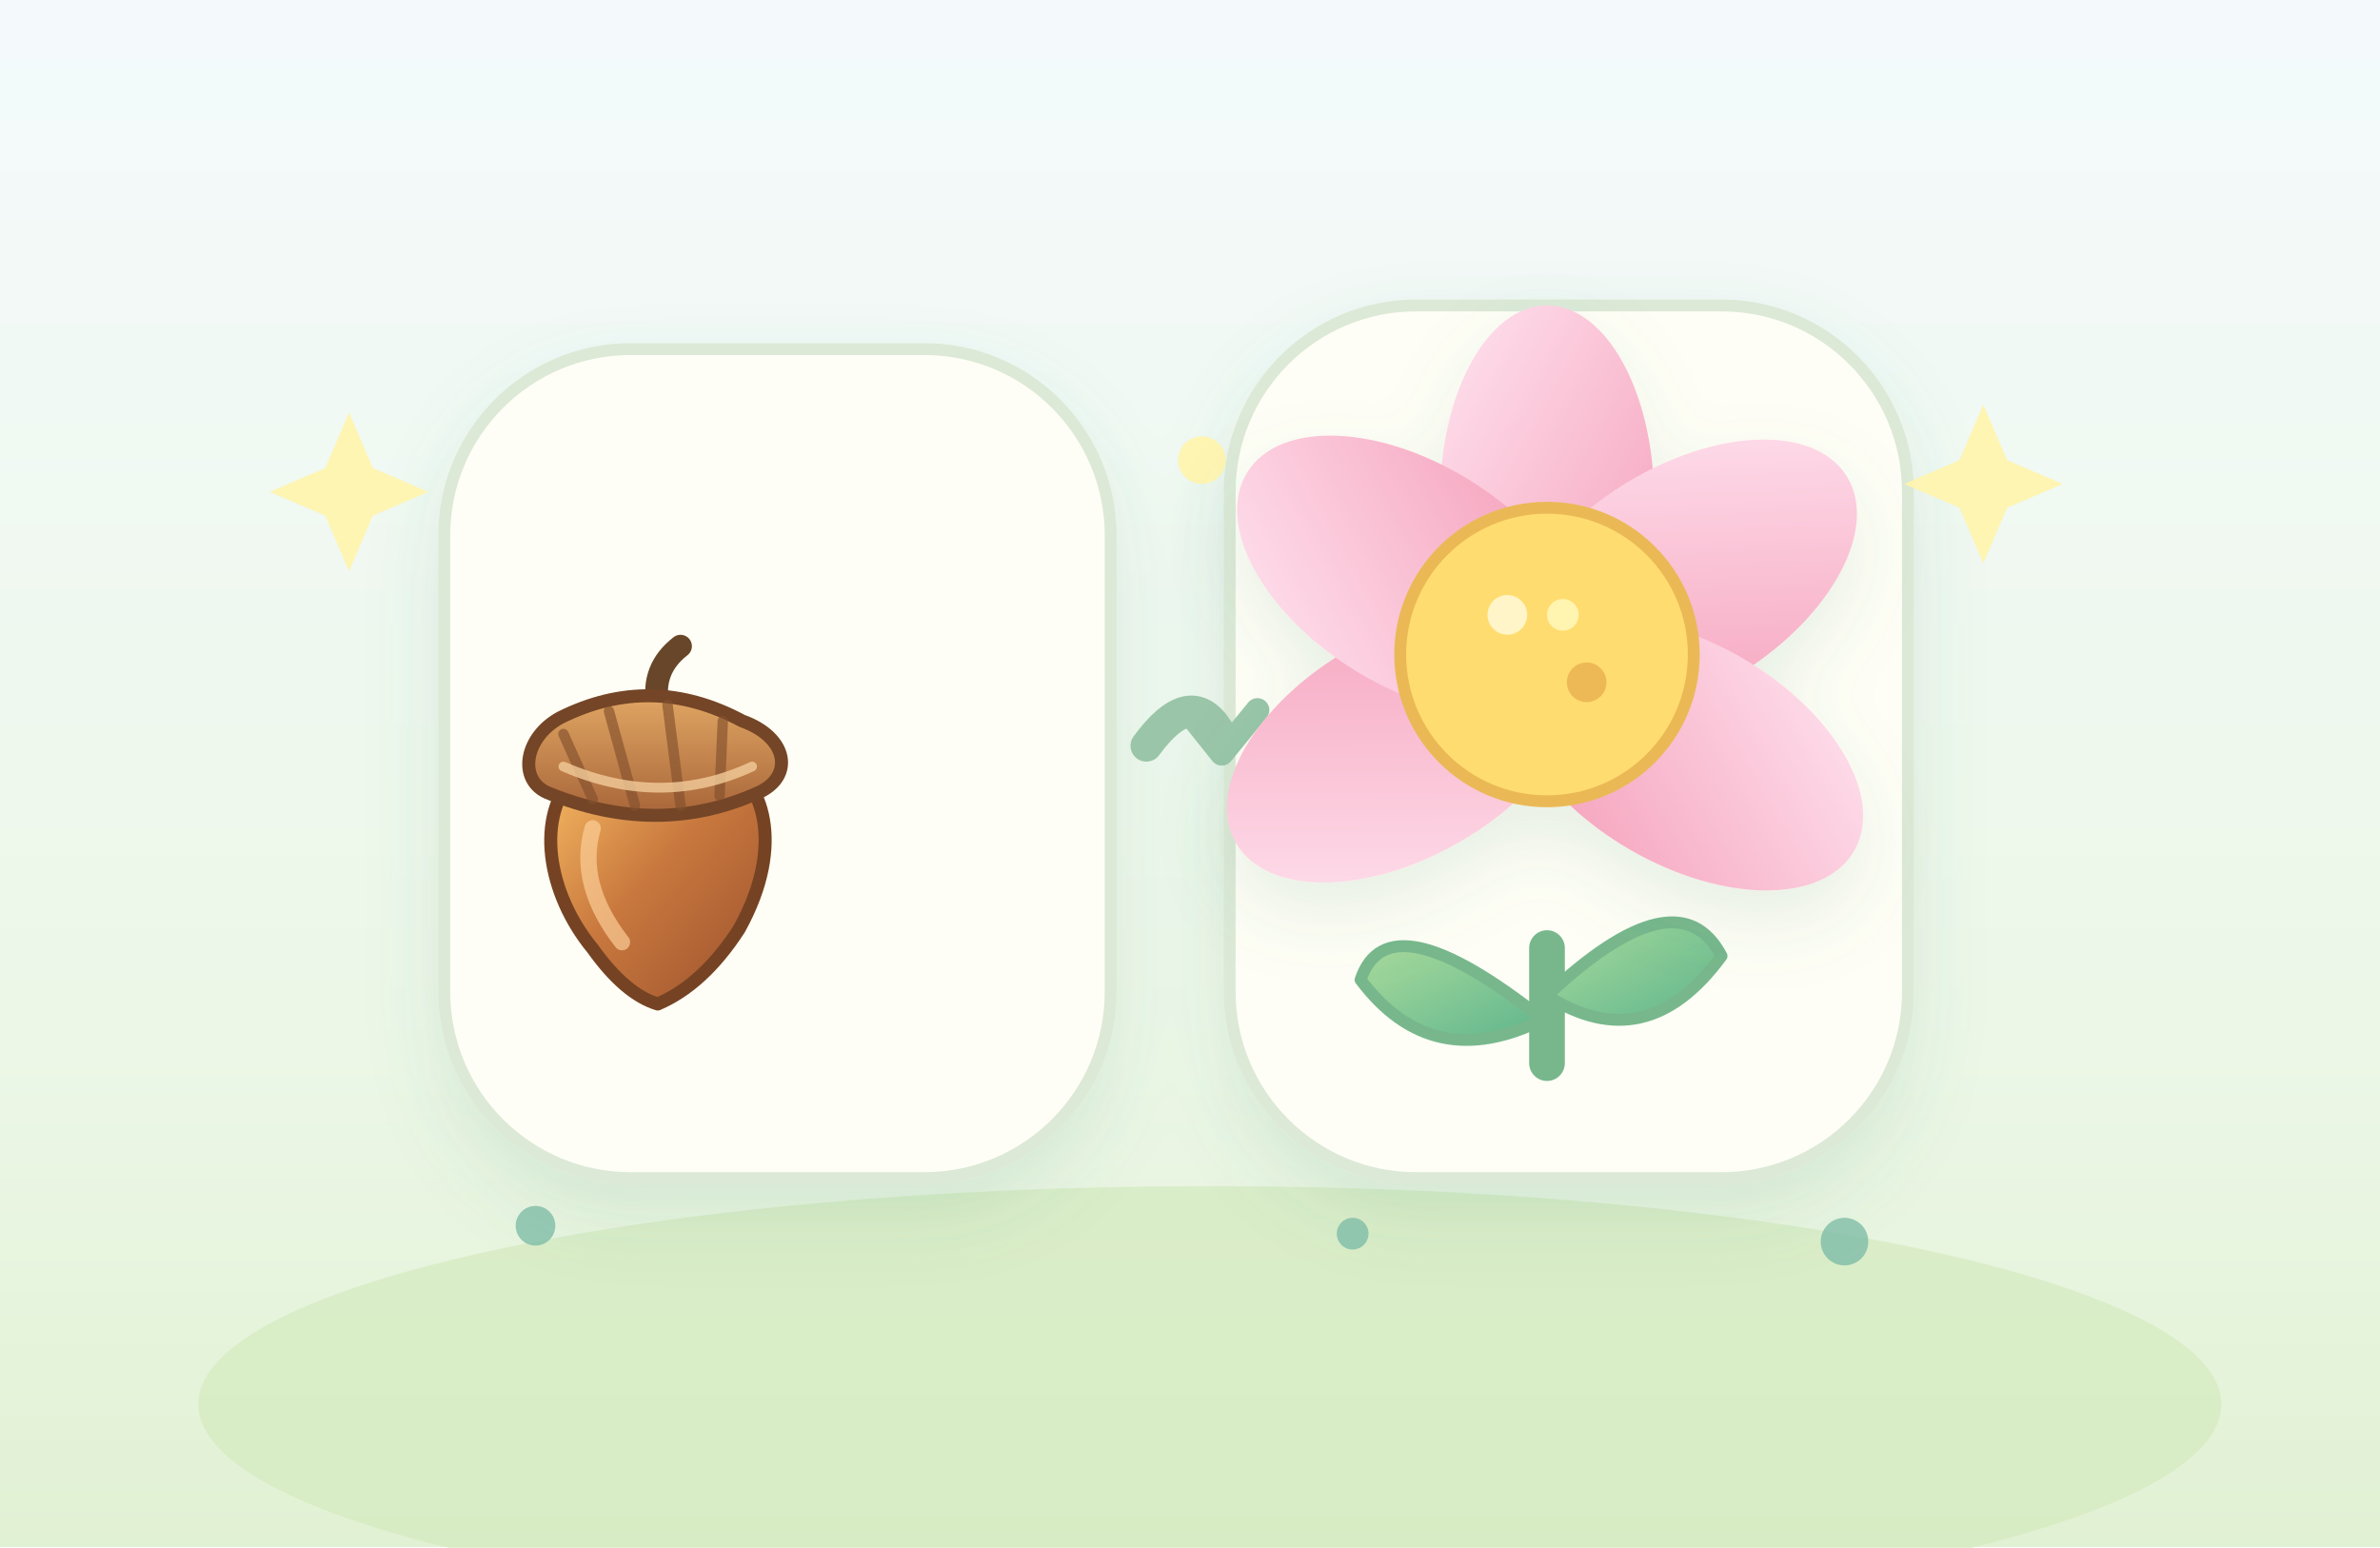
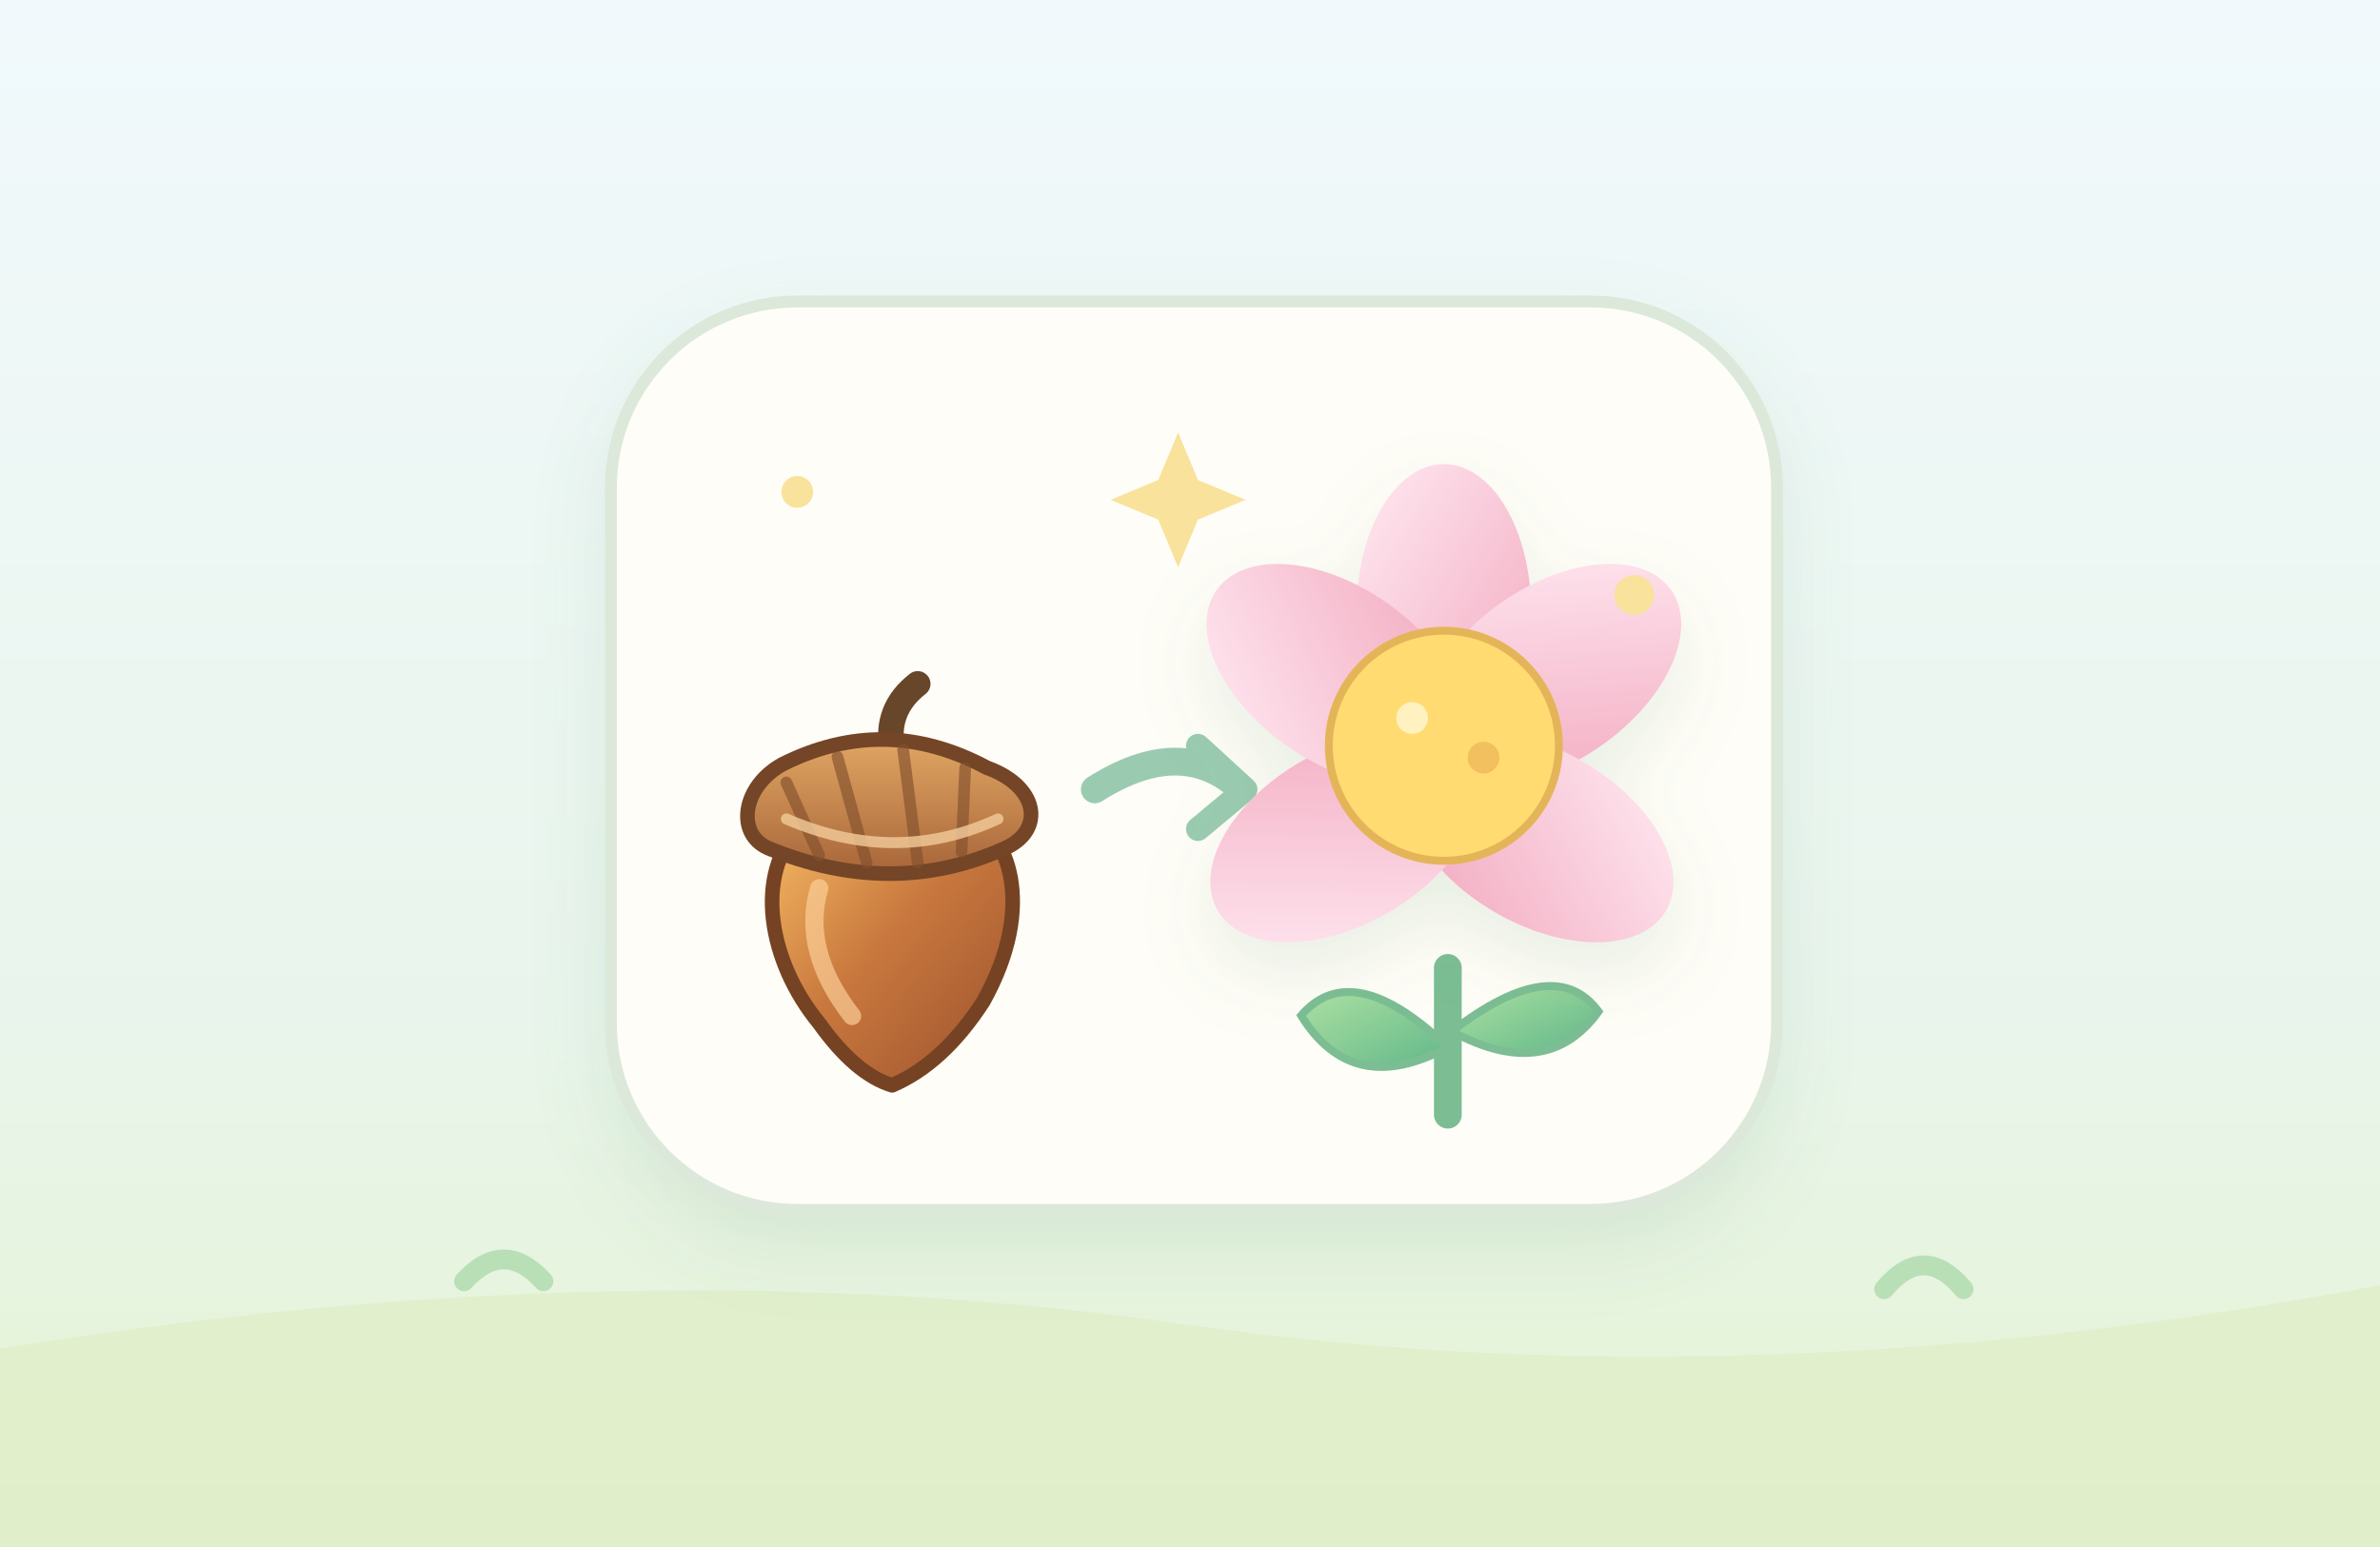
- <svg xmlns="http://www.w3.org/2000/svg" width="600" height="390" viewBox="0 0 600 390" role="img" aria-labelledby="t d">
+ <svg xmlns="http://www.w3.org/2000/svg" width="600" height="390" viewBox="0 0 600 390" role="img" aria-labelledby="title desc">
  <defs>
-     <linearGradient id="bg" x2="0" y2="1">
-       <stop stop-color="#f4fafc" />
-       <stop offset=".68" stop-color="#ecf7e7" />
-       <stop offset="1" stop-color="#e1f1d3" />
+     <linearGradient id="bg" x1="0" x2="0" y1="0" y2="1">
+       <stop stop-color="#f1f9fc" />
+       <stop offset=".65" stop-color="#e9f5ec" />
+       <stop offset="1" stop-color="#e5f3d2" />
    </linearGradient>
-     <linearGradient id="petal" x2="1" y2="1">
-       <stop stop-color="#ffe3ef" />
-       <stop offset="1" stop-color="#f49db8" />
+     <linearGradient id="bloom" x1="0" y1="0" x2="1" y2="1">
+       <stop stop-color="#ffe9f2" />
+       <stop offset="1" stop-color="#f2a8be" />
    </linearGradient>
-     <linearGradient id="leaf" x2="1" y2="1">
-       <stop stop-color="#a9db9c" />
-       <stop offset="1" stop-color="#5fb58d" />
+     <linearGradient id="leaf" x1="0" y1="0" x2="1" y2="1">
+       <stop stop-color="#aee2a2" />
+       <stop offset="1" stop-color="#61b78a" />
    </linearGradient>
-     <filter id="soft" x="-30%" y="-30%" width="160%" height="160%">
-       <feDropShadow dx="0" dy="8" stdDeviation="9" flood-color="#4e8b71" flood-opacity=".13" />
+     <filter id="soft" x="-30%" y="-30%" width="160%" height="170%">
+       <feDropShadow dx="0" dy="8" stdDeviation="9" flood-color="#5d9774" flood-opacity=".14" />
    </filter>
  </defs>
  <rect width="600" height="390" fill="url(#bg)" />
-   <ellipse cx="305" cy="354" rx="255" ry="55" fill="#d2e9bb" opacity=".64" />
+   <path d="M0 340Q160 314 300 334T600 324V390H0Z" fill="#dfeec7" opacity=".75" />
  <g filter="url(#soft)">
-     <rect x="112" y="88" width="168" height="209" rx="47" fill="#fffef6" stroke="#dce9d7" stroke-width="3" />
-     <rect x="310" y="77" width="171" height="220" rx="47" fill="#fffef6" stroke="#dce9d7" stroke-width="3" />
+     <rect x="154" y="76" width="294" height="229" rx="47" fill="#fffdf7" stroke="#dce8da" stroke-width="3" />
  </g>
-   <path d="M289 188Q300 173 307 184" fill="none" stroke="#9ac5a8" stroke-width="8" stroke-linecap="round" />
-   <path d="M300 180l8 10 9-11" fill="none" stroke="#9ac5a8" stroke-width="6" stroke-linecap="round" stroke-linejoin="round" />
-   <g fill="#fff4b0" opacity=".95">
-     <path d="M88 104l6 14 14 6-14 6-6 14-6-14-14-6 14-6Z" />
-     <path d="M500 102l6 14 14 6-14 6-6 14-6-14-14-6 14-6Z" />
-     <circle cx="303" cy="116" r="6" />
-   </g>
-   <svg x="124" y="159" width="82" height="98" viewBox="0 0 100 118" aria-hidden="true">
+   <svg x="178" y="167" width="92" height="112" viewBox="0 0 100 118" aria-hidden="true">
    <defs>
-       <linearGradient id="nutnut" x1="0" x2="1" y1="0" y2="1">
+       <linearGradient id="nut-nut" x1="0" x2="1" y1="0" y2="1">
        <stop stop-color="#f7bb64" />
        <stop offset=".45" stop-color="#c9793e" />
        <stop offset="1" stop-color="#9b502d" />
      </linearGradient>
-       <linearGradient id="nutcap" x1="0" x2="0" y1="0" y2="1">
+       <linearGradient id="nut-cap" x1="0" x2="0" y1="0" y2="1">
        <stop stop-color="#e0a663" />
        <stop offset="1" stop-color="#a86539" />
      </linearGradient>
    </defs>
    <path d="M51 22Q49 11 58 4" fill="none" stroke="#684629" stroke-width="7" stroke-linecap="round" />
-     <path d="M26 43C13 56 17 80 31 97Q41 111 51 114Q65 108 76 91C91 64 82 45 73 41Z" fill="url(#nutnut)" stroke="#754323" stroke-width="4" stroke-linejoin="round" />
+     <path d="M26 43C13 56 17 80 31 97Q41 111 51 114Q65 108 76 91C91 64 82 45 73 41Z" fill="url(#nut-nut)" stroke="#754323" stroke-width="4" stroke-linejoin="round" />
    <path d="M31 60Q26 77 40 95" fill="none" stroke="#ffd39d" stroke-width="5" stroke-linecap="round" opacity=".65" />
-     <path d="M17 49C8 45 10 32 21 26Q49 12 77 27C91 32 93 44 82 49Q51 63 17 49Z" fill="url(#nutcap)" stroke="#744526" stroke-width="4" stroke-linejoin="round" />
+     <path d="M17 49C8 45 10 32 21 26Q49 12 77 27C91 32 93 44 82 49Q51 63 17 49Z" fill="url(#nut-cap)" stroke="#744526" stroke-width="4" stroke-linejoin="round" />
    <path d="M22 31L31 51M36 24L44 53M54 22L58 53M71 27L70 50" stroke="#83502d" stroke-width="3.2" opacity=".65" stroke-linecap="round" />
    <path d="M22 41Q52 54 80 41" fill="none" stroke="#f3cc9a" stroke-width="3" opacity=".8" stroke-linecap="round" />
  </svg>
-   <g stroke="#78b78c" stroke-linecap="round" stroke-linejoin="round">
-     <path d="M390 239v29" fill="none" stroke-width="9" />
-     <path d="M389 257q-39-31-46-10 18 24 46 10" fill="url(#leaf)" stroke-width="3" />
-     <path d="M390 251q33-31 44-10-19 26-44 10" fill="url(#leaf)" stroke-width="3" />
+   <path d="M276 199q22-14 37 0" fill="none" stroke="#9acbb0" stroke-width="7" stroke-linecap="round" />
+   <path d="M302 188l12 11-12 10" fill="none" stroke="#9acbb0" stroke-width="6" stroke-linecap="round" stroke-linejoin="round" />
+   <g stroke="#7cbd93" stroke-width="7" stroke-linecap="round">
+     <path d="M365 244v37" fill="none" />
+     <path d="M365 264q-24-23-37-8 13 21 37 8" fill="url(#leaf)" stroke-width="2" />
+     <path d="M366 260q26-20 37-5-13 18-37 5" fill="url(#leaf)" stroke-width="2" />
  </g>
-   <g transform="translate(390 165)" filter="url(#soft)">
-     <ellipse cx="0" cy="-39" rx="27" ry="49" fill="url(#petal)" />
-     <ellipse cx="34" cy="-19" rx="28" ry="49" fill="url(#petal)" transform="rotate(58 34 -19)" />
-     <ellipse cx="35" cy="25" rx="28" ry="49" fill="url(#petal)" transform="rotate(120 35 25)" />
-     <ellipse cx="-36" cy="23" rx="28" ry="49" fill="url(#petal)" transform="rotate(-120 -36 23)" />
-     <ellipse cx="-34" cy="-20" rx="28" ry="49" fill="url(#petal)" transform="rotate(-58 -34 -20)" />
-     <circle r="37" fill="#ffdc70" stroke="#eab957" stroke-width="3" />
-     <circle cx="-10" cy="-10" r="5" fill="#fff5c8" />
-     <circle cx="10" cy="7" r="5" fill="#edb957" />
-     <circle cx="4" cy="-10" r="4" fill="#fff4b0" />
+   <g transform="translate(364 188)" filter="url(#soft)">
+     <ellipse cx="0" cy="-34" rx="22" ry="37" fill="url(#bloom)" />
+     <ellipse cx="27" cy="-18" rx="22" ry="37" fill="url(#bloom)" transform="rotate(55 27 -18)" />
+     <ellipse cx="24" cy="23" rx="22" ry="37" fill="url(#bloom)" transform="rotate(120 24 23)" />
+     <ellipse cx="-25" cy="23" rx="22" ry="37" fill="url(#bloom)" transform="rotate(-120 -25 23)" />
+     <ellipse cx="-27" cy="-18" rx="22" ry="37" fill="url(#bloom)" transform="rotate(-55 -27 -18)" />
+     <circle r="29" fill="#ffdb72" stroke="#e4b558" stroke-width="2" />
+     <circle cx="-8" cy="-7" r="4" fill="#fff2c0" />
+     <circle cx="10" cy="3" r="4" fill="#f2c05e" />
  </g>
-   <g fill="#7fbda7" opacity=".8">
-     <circle cx="135" cy="309" r="5" />
-     <circle cx="465" cy="313" r="6" />
-     <circle cx="341" cy="311" r="4" />
+   <g fill="#f9e29b">
+     <path d="M297 109l5 12 12 5-12 5-5 12-5-12-12-5 12-5Z" />
+     <circle cx="412" cy="150" r="5" />
+     <circle cx="201" cy="124" r="4" />
+   </g>
+   <g stroke="#b9dfb7" stroke-width="5" stroke-linecap="round" fill="none">
+     <path d="M117 323q10-11 20 0M475 325q10-12 20 0" />
  </g>
</svg>
